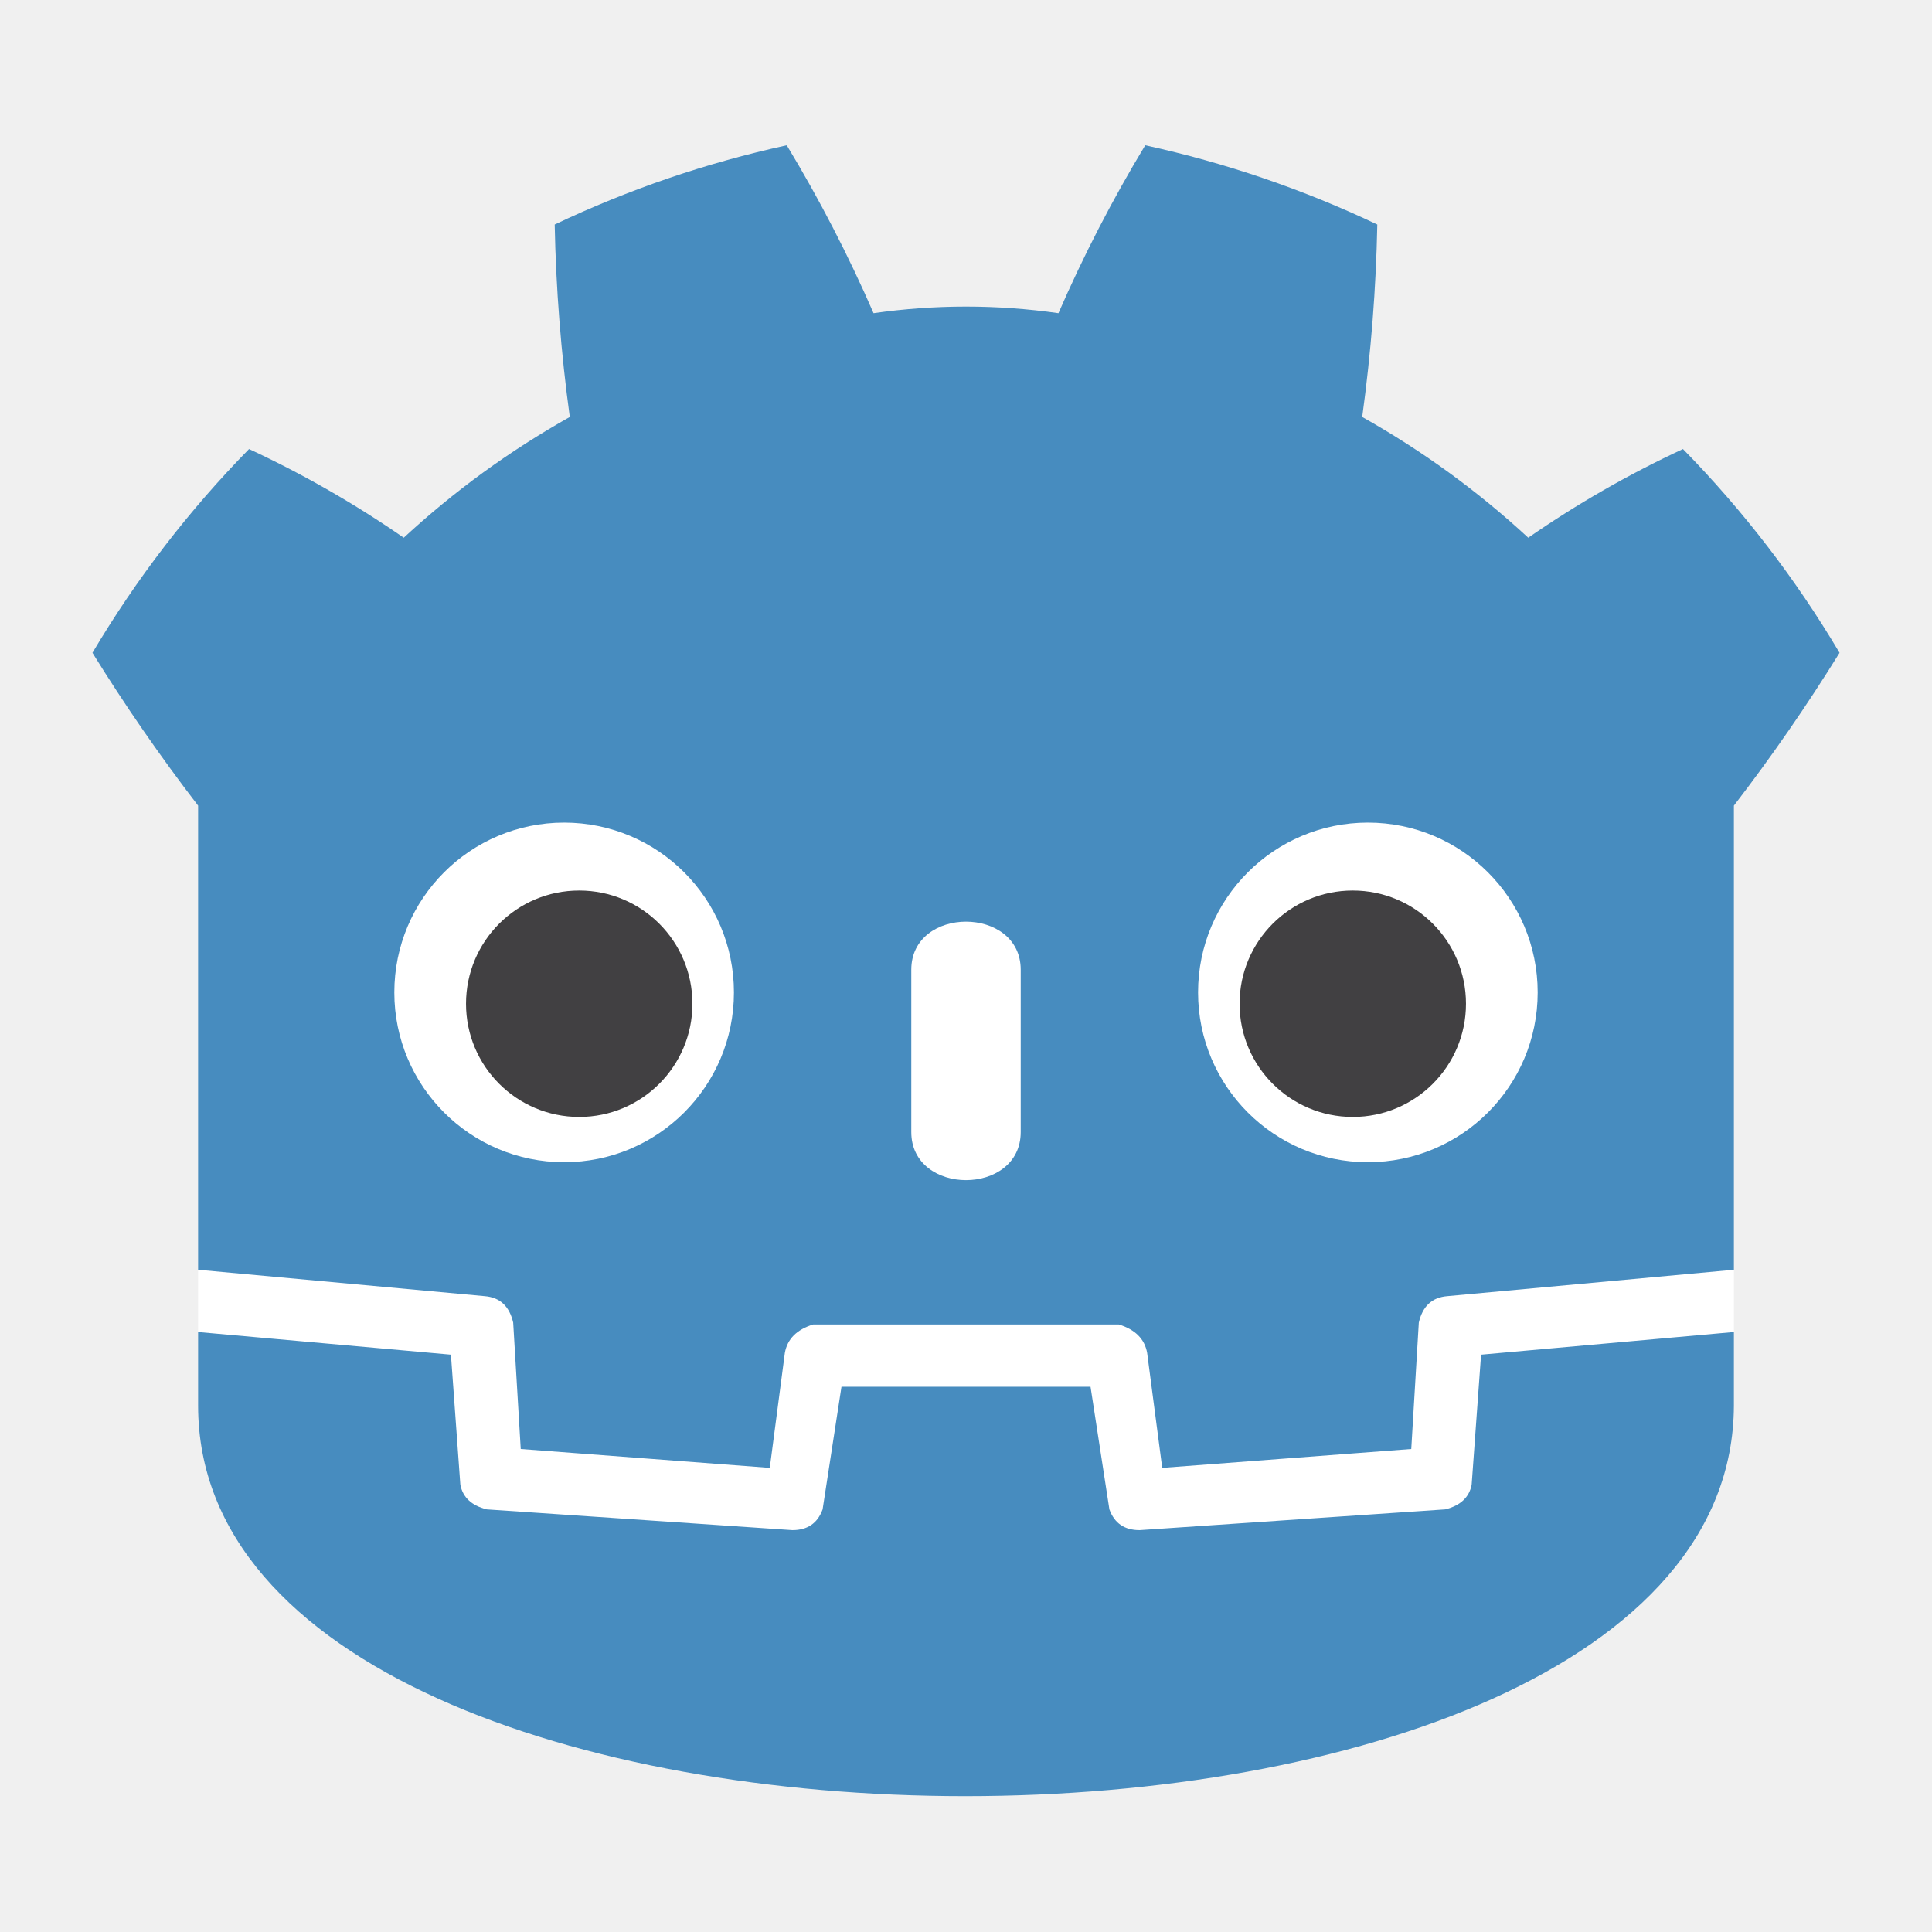
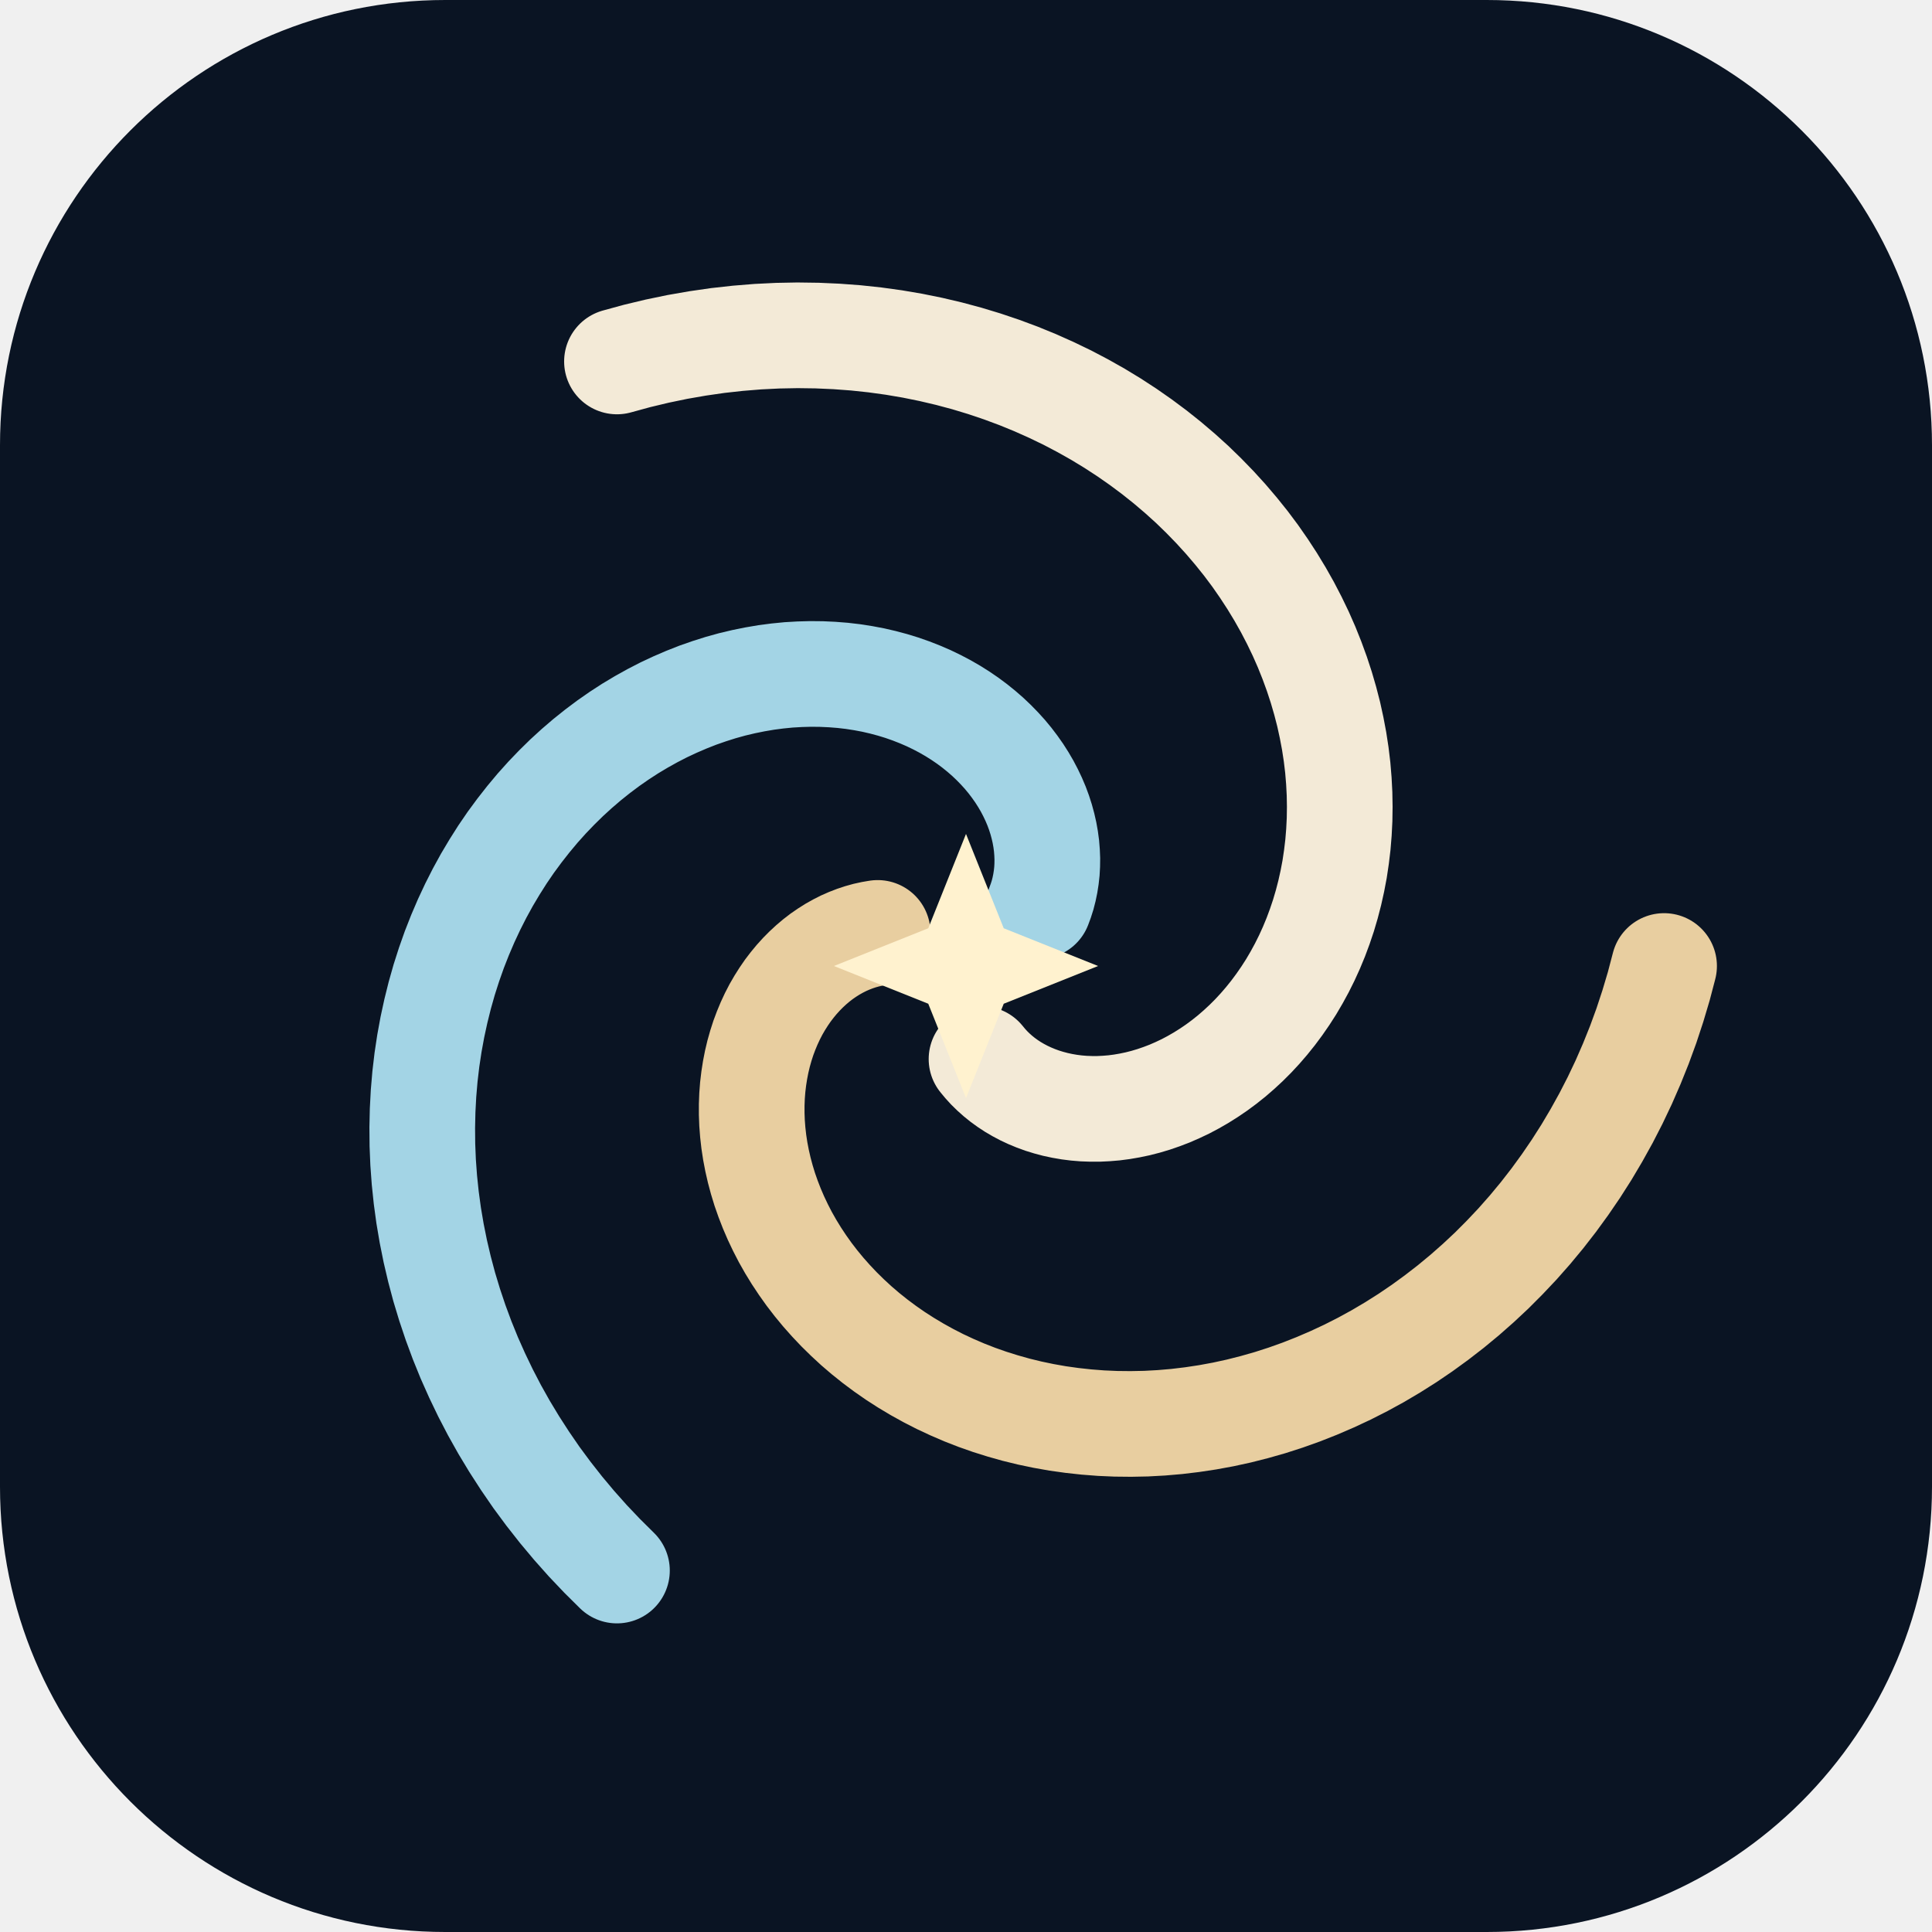
- <svg xmlns="http://www.w3.org/2000/svg" width="1024" height="1024">
-   <g fill="#fff">
-     <path d="M105 673v33q407 354 814 0v-33z" />
-     <path fill="#478cbf" d="m105 673 152 14q12 1 15 14l4 67 132 10 8-61q2-11 15-15h162q13 4 15 15l8 61 132-10 4-67q3-13 15-14l152-14V427q30-39 56-81-35-59-83-108-43 20-82 47-40-37-88-64 7-51 8-102-59-28-123-42-26 43-46 89-49-7-98 0-20-46-46-89-64 14-123 42 1 51 8 102-48 27-88 64-39-27-82-47-48 49-83 108 26 42 56 81zm0 33v39c0 276 813 276 814 0v-39l-134 12-5 69q-2 10-14 13l-162 11q-12 0-16-11l-10-65H446l-10 65q-4 11-16 11l-162-11q-12-3-14-13l-5-69z" />
-     <path d="M483 600c0 34 58 34 58 0v-86c0-34-58-34-58 0z" />
-     <circle cx="725" cy="526" r="90" />
-     <circle cx="299" cy="526" r="90" />
-   </g>
-   <g fill="#414042">
-     <circle cx="307" cy="532" r="60" />
-     <circle cx="717" cy="532" r="60" />
-   </g>
+ <svg xmlns="http://www.w3.org/2000/svg" viewBox="0 0 512 512" width="256" height="256">
+   <rect width="512" height="512" rx="118" fill="#0a1423" />
+   <path d="M232.59,247.23 L231.08,247.49 L229.57,247.82 L228.06,248.24 L226.55,248.74 L225.05,249.32 L223.55,249.98 L222.07,250.73 L220.61,251.55 L219.17,252.46 L217.75,253.44 L216.36,254.51 L215.00,255.66 L213.68,256.88 L212.39,258.18 L211.14,259.56 L209.94,261.01 L208.78,262.53 L207.68,264.13 L206.63,265.79 L205.63,267.52 L204.70,269.32 L203.83,271.19 L203.03,273.11 L202.29,275.09 L201.63,277.14 L201.04,279.23 L200.53,281.38 L200.10,283.58 L199.75,285.82 L199.48,288.10 L199.30,290.43 L199.21,292.80 L199.21,295.19 L199.30,297.62 L199.49,300.08 L199.77,302.56 L200.15,305.06 L200.63,307.57 L201.21,310.10 L201.89,312.64 L202.67,315.19 L203.56,317.73 L204.55,320.28 L205.64,322.81 L206.84,325.34 L208.14,327.86 L209.55,330.35 L211.07,332.83 L212.69,335.27 L214.41,337.69 L216.24,340.07 L218.18,342.42 L220.22,344.72 L222.36,346.98 L224.60,349.18 L226.94,351.34 L229.38,353.43 L231.92,355.46 L234.55,357.42 L237.28,359.32 L240.11,361.14 L243.02,362.88 L246.02,364.54 L249.10,366.12 L252.27,367.60 L255.52,369.00 L258.85,370.30 L262.26,371.50 L265.73,372.59 L269.28,373.59 L272.89,374.47 L276.57,375.24 L280.30,375.90 L284.09,376.43 L287.93,376.85 L291.82,377.15 L295.75,377.32 L299.72,377.36 L303.73,377.28 L307.77,377.06 L311.84,376.71 L315.93,376.22 L320.04,375.60 L324.17,374.84 L328.30,373.94 L332.44,372.89 L336.58,371.71 L340.71,370.38 L344.83,368.91 L348.94,367.29 L353.03,365.53 L357.10,363.63 L361.14,361.58 L365.14,359.39 L369.10,357.05 L373.02,354.57 L376.89,351.94 L380.70,349.17 L384.46,346.26 L388.15,343.21 L391.77,340.02 L395.32,336.70 L398.78,333.23 L402.17,329.64 L405.46,325.91 L408.66,322.05 L411.76,318.06 L414.75,313.95 L417.64,309.72 L420.42,305.36 L423.07,300.89 L425.61,296.31 L428.02,291.62 L430.30,286.82 L432.44,281.91 L434.45,276.91 L436.31,271.82 L438.02,266.63 L439.59,261.36 L441.00,256.00" fill="none" stroke="#e8cea0" stroke-width="28" stroke-linecap="round" />
+   <path d="M275.30,240.11 L275.83,238.68 L276.30,237.20 L276.69,235.68 L277.01,234.13 L277.26,232.53 L277.44,230.91 L277.53,229.26 L277.55,227.58 L277.48,225.88 L277.34,224.15 L277.11,222.42 L276.80,220.67 L276.40,218.91 L275.92,217.14 L275.35,215.37 L274.70,213.61 L273.95,211.84 L273.12,210.09 L272.21,208.35 L271.20,206.62 L270.11,204.91 L268.93,203.23 L267.67,201.57 L266.32,199.94 L264.88,198.35 L263.36,196.79 L261.76,195.27 L260.07,193.80 L258.30,192.37 L256.46,191.00 L254.53,189.68 L252.53,188.42 L250.45,187.22 L248.30,186.09 L246.08,185.02 L243.79,184.03 L241.44,183.11 L239.02,182.26 L236.54,181.50 L234.00,180.82 L231.41,180.22 L228.76,179.72 L226.06,179.30 L223.32,178.98 L220.53,178.76 L217.70,178.63 L214.83,178.60 L211.93,178.68 L209.00,178.85 L206.05,179.14 L203.07,179.53 L200.07,180.04 L197.06,180.65 L194.03,181.37 L191.00,182.21 L187.97,183.17 L184.93,184.23 L181.91,185.42 L178.89,186.72 L175.88,188.13 L172.89,189.67 L169.93,191.32 L166.99,193.08 L164.08,194.97 L161.21,196.97 L158.38,199.09 L155.59,201.32 L152.85,203.67 L150.16,206.13 L147.53,208.71 L144.96,211.39 L142.45,214.19 L140.02,217.10 L137.66,220.11 L135.37,223.22 L133.17,226.44 L131.06,229.77 L129.03,233.18 L127.10,236.70 L125.27,240.31 L123.54,244.01 L121.92,247.79 L120.40,251.66 L119.00,255.62 L117.71,259.65 L116.55,263.75 L115.51,267.93 L114.59,272.17 L113.80,276.48 L113.14,280.85 L112.62,285.27 L112.24,289.74 L112.00,294.26 L111.90,298.82 L111.94,303.43 L112.13,308.06 L112.47,312.72 L112.96,317.41 L113.60,322.12 L114.40,326.84 L115.35,331.57 L116.46,336.30 L117.72,341.04 L119.15,345.77 L120.73,350.48 L122.47,355.18 L124.37,359.86 L126.44,364.51 L128.66,369.13 L131.04,373.71 L133.58,378.24 L136.29,382.73 L139.15,387.16 L142.16,391.54 L145.34,395.84 L148.67,400.08 L152.15,404.24 L155.78,408.32 L159.57,412.31 L163.50,416.21" fill="none" stroke="#a3d4e5" stroke-width="28" stroke-linecap="round" />
+   <path d="M260.11,280.66 L261.09,281.84 L262.13,282.98 L263.25,284.08 L264.44,285.14 L265.69,286.15 L267.01,287.11 L268.39,288.02 L269.84,288.87 L271.35,289.67 L272.91,290.40 L274.53,291.07 L276.20,291.68 L277.92,292.21 L279.69,292.68 L281.51,293.07 L283.37,293.39 L285.26,293.63 L287.20,293.79 L289.16,293.86 L291.16,293.86 L293.19,293.76 L295.24,293.59 L297.30,293.32 L299.39,292.96 L301.49,292.52 L303.60,291.98 L305.71,291.35 L307.83,290.62 L309.95,289.81 L312.06,288.89 L314.17,287.89 L316.26,286.78 L318.34,285.58 L320.39,284.29 L322.43,282.90 L324.43,281.42 L326.41,279.84 L328.35,278.16 L330.25,276.40 L332.11,274.54 L333.92,272.59 L335.68,270.55 L337.39,268.42 L339.04,266.20 L340.63,263.90 L342.16,261.52 L343.61,259.05 L345.00,256.50 L346.31,253.87 L347.54,251.17 L348.69,248.39 L349.75,245.54 L350.73,242.63 L351.61,239.65 L352.40,236.60 L353.09,233.50 L353.69,230.34 L354.17,227.12 L354.56,223.86 L354.83,220.55 L355.00,217.20 L355.05,213.80 L354.99,210.37 L354.81,206.91 L354.52,203.42 L354.10,199.91 L353.56,196.38 L352.89,192.83 L352.11,189.27 L351.19,185.71 L350.15,182.14 L348.98,178.57 L347.68,175.01 L346.26,171.46 L344.70,167.92 L343.01,164.41 L341.19,160.91 L339.24,157.45 L337.16,154.02 L334.95,150.63 L332.62,147.28 L330.15,143.98 L327.55,140.74 L324.83,137.55 L321.98,134.42 L319.01,131.36 L315.92,128.36 L312.70,125.45 L309.36,122.61 L305.91,119.86 L302.34,117.20 L298.66,114.63 L294.87,112.16 L290.97,109.79 L286.96,107.53 L282.85,105.37 L278.64,103.34 L274.34,101.42 L269.94,99.62 L265.45,97.95 L260.88,96.41 L256.23,95.00 L251.49,93.73 L246.69,92.60 L241.81,91.61 L236.87,90.77 L231.87,90.08 L226.81,89.54 L221.70,89.16 L216.54,88.93 L211.34,88.86 L206.10,88.96 L200.84,89.22 L195.54,89.65 L190.22,90.24 L184.89,91.01 L179.54,91.94 L174.19,93.05 L168.84,94.33 L163.50,95.79" fill="none" stroke="#f3ead7" stroke-width="28" stroke-linecap="round" />
+   <path d="M256 221 266 246 291 256 266 266 256 291 246 266 221 256 246 246Z" fill="#fff2cf" />
</svg>
